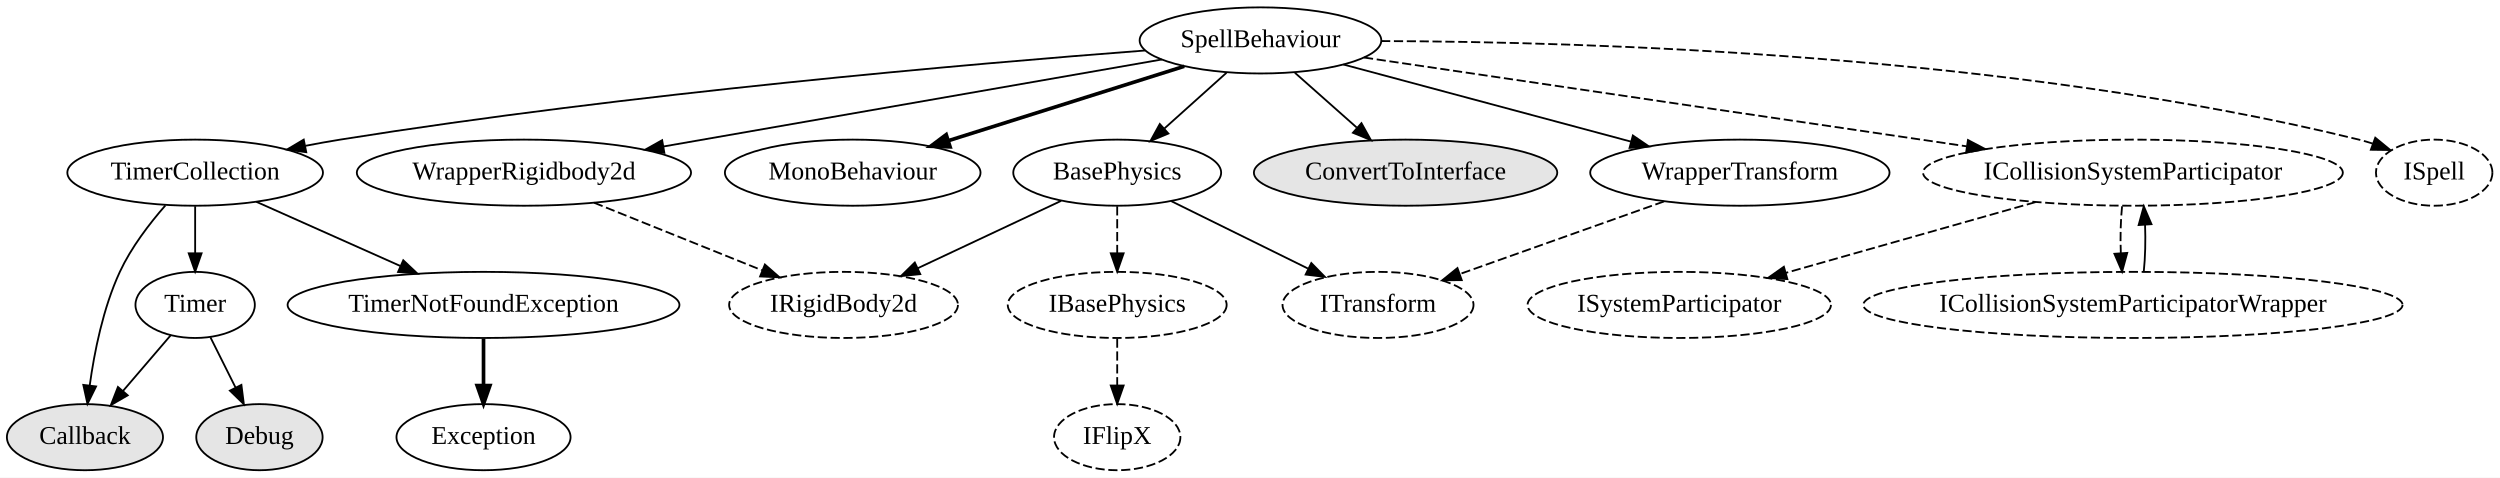
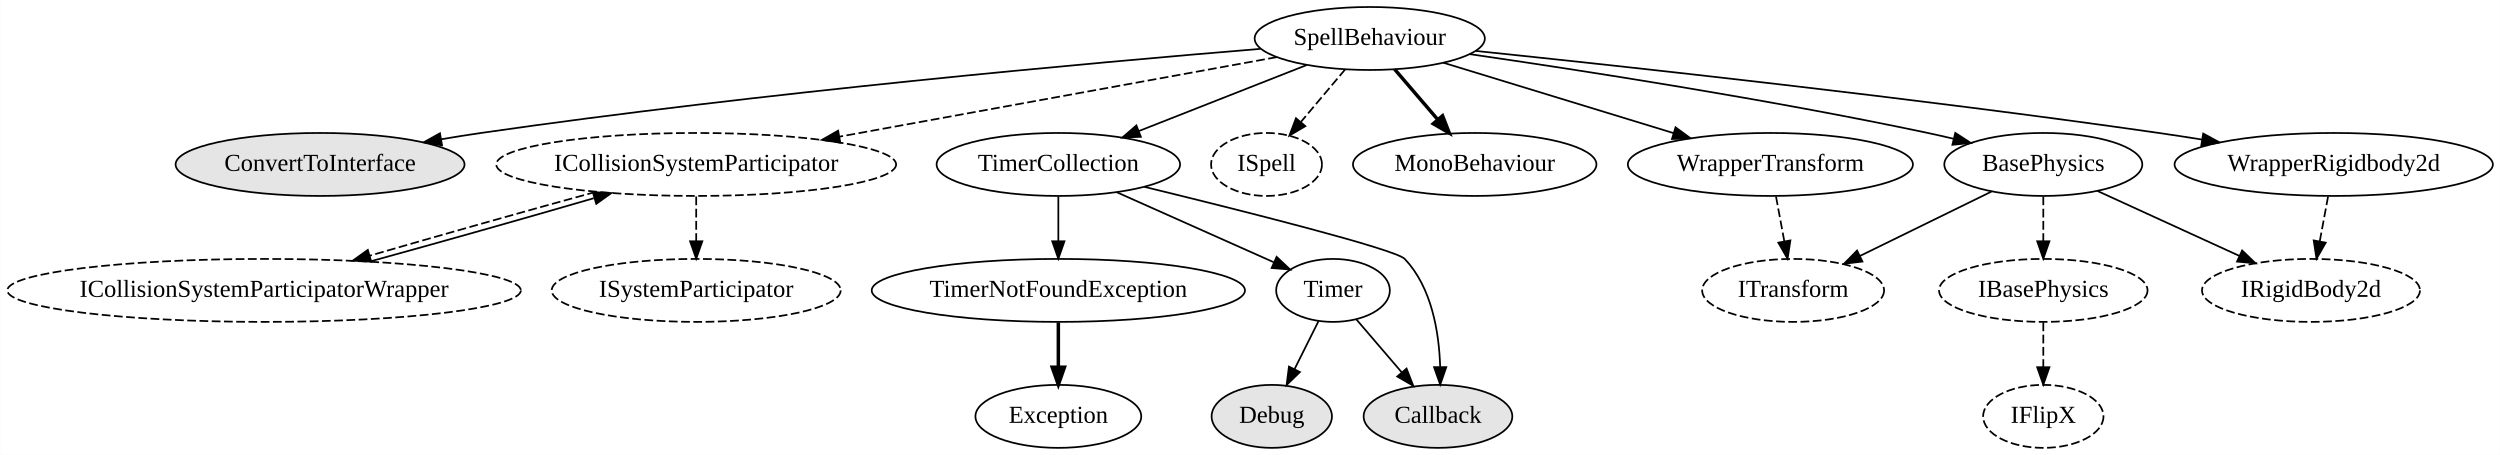
- <svg xmlns="http://www.w3.org/2000/svg" width="1361pt" height="260pt" viewBox="0.00 0.00 1361.09 260.00">
+ <svg xmlns="http://www.w3.org/2000/svg" width="1429pt" height="260pt" viewBox="0.00 0.00 1428.88 260.00">
  <g id="graph0" class="graph" transform="scale(1 1) rotate(0) translate(4 256)">
-     <polygon fill="white" stroke="none" points="-4,4 -4,-256 1357.09,-256 1357.09,4 -4,4" />
+     <polygon fill="white" stroke="none" points="-4,4 -4,-256 1424.88,-256 1424.88,4 -4,4" />
    <g id="node1" class="node">
-       <ellipse fill="none" stroke="black" stroke-dasharray="5,2" cx="455.246" cy="-90" rx="62.289" ry="18" />
-       <text text-anchor="middle" x="455.246" y="-86.3" font-family="Times New Roman,serif" font-size="14.00">IRigidBody2d</text>
+       <ellipse fill="#e5e5e5" stroke="black" cx="178.887" cy="-162" rx="82.585" ry="18" />
+       <text text-anchor="middle" x="178.887" y="-158.3" font-family="Times New Roman,serif" font-size="14.00">ConvertToInterface</text>
    </g>
    <g id="node2" class="node">
-       <ellipse fill="none" stroke="black" cx="259.246" cy="-90" rx="106.681" ry="18" />
-       <text text-anchor="middle" x="259.246" y="-86.3" font-family="Times New Roman,serif" font-size="14.00">TimerNotFoundException</text>
+       <ellipse fill="none" stroke="black" stroke-dasharray="5,2" cx="393.887" cy="-90" rx="82.585" ry="18" />
+       <text text-anchor="middle" x="393.887" y="-86.3" font-family="Times New Roman,serif" font-size="14.00">ISystemParticipator</text>
+     </g>
+     <g id="node3" class="node">
+       <ellipse fill="none" stroke="black" cx="1007.89" cy="-162" rx="81.486" ry="18" />
+       <text text-anchor="middle" x="1007.89" y="-158.3" font-family="Times New Roman,serif" font-size="14.00">WrapperTransform</text>
+     </g>
+     <g id="node12" class="node">
+       <ellipse fill="none" stroke="black" stroke-dasharray="5,2" cx="1020.89" cy="-90" rx="51.991" ry="18" />
+       <text text-anchor="middle" x="1020.89" y="-86.3" font-family="Times New Roman,serif" font-size="14.00">ITransform</text>
+     </g>
+     <g id="edge1" class="edge">
+       <path fill="none" stroke="black" stroke-dasharray="5,2" d="M1011.1,-143.697C1012.53,-135.983 1014.25,-126.712 1015.85,-118.112" />
+       <polygon fill="black" stroke="black" points="1019.33,-118.575 1017.71,-108.104 1012.44,-117.297 1019.33,-118.575" />
+     </g>
+     <g id="node4" class="node">
+       <ellipse fill="none" stroke="black" stroke-dasharray="5,2" cx="393.887" cy="-162" rx="114.28" ry="18" />
+       <text text-anchor="middle" x="393.887" y="-158.3" font-family="Times New Roman,serif" font-size="14.00">ICollisionSystemParticipator</text>
+     </g>
+     <g id="edge2" class="edge">
+       <path fill="none" stroke="black" stroke-dasharray="5,2" d="M393.887,-143.697C393.887,-135.983 393.887,-126.712 393.887,-118.112" />
+       <polygon fill="black" stroke="black" points="397.387,-118.104 393.887,-108.104 390.387,-118.104 397.387,-118.104" />
    </g>
    <g id="node14" class="node">
-       <ellipse fill="none" stroke="black" cx="259.246" cy="-18" rx="47.392" ry="18" />
-       <text text-anchor="middle" x="259.246" y="-14.3" font-family="Times New Roman,serif" font-size="14.00">Exception</text>
+       <ellipse fill="none" stroke="black" stroke-dasharray="5,2" cx="146.887" cy="-90" rx="146.774" ry="18" />
+       <text text-anchor="middle" x="146.887" y="-86.3" font-family="Times New Roman,serif" font-size="14.00">ICollisionSystemParticipatorWrapper</text>
    </g>
-     <g id="edge1" class="edge">
-       <path fill="none" stroke="black" stroke-width="2" d="M259.246,-71.697C259.246,-63.983 259.246,-54.712 259.246,-46.112" />
-       <polygon fill="black" stroke="black" stroke-width="2" points="262.746,-46.104 259.246,-36.104 255.746,-46.104 262.746,-46.104" />
+     <g id="edge3" class="edge">
+       <path fill="none" stroke="black" stroke-dasharray="5,2" d="M336.493,-146.326C297.721,-135.719 246.694,-121.3 207.307,-109.842" />
+       <polygon fill="black" stroke="black" points="208.139,-106.439 197.559,-106.997 206.177,-113.158 208.139,-106.439" />
    </g>
-     <g id="node3" class="node">
-       <ellipse fill="none" stroke="black" cx="682.246" cy="-234" rx="65.789" ry="18" />
-       <text text-anchor="middle" x="682.246" y="-230.3" font-family="Times New Roman,serif" font-size="14.00">SpellBehaviour</text>
+     <g id="node5" class="node">
+       <ellipse fill="none" stroke="black" stroke-dasharray="5,2" cx="719.887" cy="-162" rx="31.695" ry="18" />
+       <text text-anchor="middle" x="719.887" y="-158.3" font-family="Times New Roman,serif" font-size="14.00">ISpell</text>
    </g>
    <g id="node6" class="node">
-       <ellipse fill="none" stroke="black" cx="281.246" cy="-162" rx="90.984" ry="18" />
-       <text text-anchor="middle" x="281.246" y="-158.3" font-family="Times New Roman,serif" font-size="14.00">WrapperRigidbody2d</text>
+       <ellipse fill="none" stroke="black" cx="838.887" cy="-162" rx="69.588" ry="18" />
+       <text text-anchor="middle" x="838.887" y="-158.3" font-family="Times New Roman,serif" font-size="14.00">MonoBehaviour</text>
+     </g>
+     <g id="node7" class="node">
+       <ellipse fill="none" stroke="black" cx="778.887" cy="-234" rx="65.789" ry="18" />
+       <text text-anchor="middle" x="778.887" y="-230.3" font-family="Times New Roman,serif" font-size="14.00">SpellBehaviour</text>
    </g>
    <g id="edge8" class="edge">
-       <path fill="none" stroke="black" d="M628.582,-223.632C558.792,-211.449 436.461,-190.095 357.174,-176.254" />
-       <polygon fill="black" stroke="black" points="357.698,-172.793 347.245,-174.521 356.494,-179.689 357.698,-172.793" />
+       <path fill="none" stroke="black" d="M716.521,-228.086C620.511,-220.163 430.836,-203.085 270.887,-180 263.51,-178.935 255.821,-177.706 248.169,-176.405" />
+       <polygon fill="black" stroke="black" points="248.614,-172.93 238.161,-174.662 247.413,-179.826 248.614,-172.93" />
    </g>
-     <g id="node7" class="node">
-       <ellipse fill="none" stroke="black" cx="102.246" cy="-162" rx="69.588" ry="18" />
-       <text text-anchor="middle" x="102.246" y="-158.3" font-family="Times New Roman,serif" font-size="14.00">TimerCollection</text>
+     <g id="edge11" class="edge">
+       <path fill="none" stroke="black" d="M820.889,-220.161C857.868,-208.857 911.985,-192.315 952.498,-179.931" />
+       <polygon fill="black" stroke="black" points="953.684,-183.228 962.224,-176.958 951.638,-176.534 953.684,-183.228" />
+     </g>
+     <g id="edge6" class="edge">
+       <path fill="none" stroke="black" stroke-dasharray="5,2" d="M725.759,-223.34C661.105,-211.585 551.241,-191.61 475.748,-177.884" />
+       <polygon fill="black" stroke="black" points="476.26,-174.42 465.795,-176.074 475.008,-181.307 476.26,-174.42" />
+     </g>
+     <g id="edge5" class="edge">
+       <path fill="none" stroke="black" stroke-dasharray="5,2" d="M764.905,-216.411C757.344,-207.441 747.882,-196.215 739.587,-186.373" />
+       <polygon fill="black" stroke="black" points="742.081,-183.901 732.96,-178.511 736.729,-188.413 742.081,-183.901" />
+     </g>
+     <g id="edge4" class="edge">
+       <path fill="none" stroke="black" stroke-width="2" d="M793.106,-216.411C800.47,-207.82 809.607,-197.159 817.778,-187.627" />
+       <polygon fill="black" stroke="black" stroke-width="2" points="820.503,-189.827 824.353,-179.956 815.188,-185.271 820.503,-189.827" />
+     </g>
+     <g id="node15" class="node">
+       <ellipse fill="none" stroke="black" cx="600.887" cy="-162" rx="69.588" ry="18" />
+       <text text-anchor="middle" x="600.887" y="-158.3" font-family="Times New Roman,serif" font-size="14.00">TimerCollection</text>
+     </g>
+     <g id="edge9" class="edge">
+       <path fill="none" stroke="black" d="M742.866,-218.834C715.183,-207.948 676.748,-192.833 646.849,-181.075" />
+       <polygon fill="black" stroke="black" points="648.052,-177.787 637.465,-177.385 645.491,-184.302 648.052,-177.787" />
+     </g>
+     <g id="node16" class="node">
+       <ellipse fill="none" stroke="black" cx="1329.89" cy="-162" rx="90.984" ry="18" />
+       <text text-anchor="middle" x="1329.89" y="-158.3" font-family="Times New Roman,serif" font-size="14.00">WrapperRigidbody2d</text>
+     </g>
+     <g id="edge10" class="edge">
+       <path fill="none" stroke="black" d="M839.563,-226.871C926.281,-217.884 1090.59,-200.011 1229.89,-180 1237.88,-178.852 1246.22,-177.569 1254.52,-176.238" />
+       <polygon fill="black" stroke="black" points="1255.3,-179.657 1264.61,-174.595 1254.17,-172.748 1255.3,-179.657" />
+     </g>
+     <g id="node18" class="node">
+       <ellipse fill="none" stroke="black" cx="1163.89" cy="-162" rx="56.59" ry="18" />
+       <text text-anchor="middle" x="1163.89" y="-158.3" font-family="Times New Roman,serif" font-size="14.00">BasePhysics</text>
    </g>
    <g id="edge7" class="edge">
-       <path fill="none" stroke="black" d="M619.479,-228.52C524.314,-221.241 338,-205.084 181.246,-180 175.064,-179.011 168.637,-177.85 162.238,-176.607" />
-       <polygon fill="black" stroke="black" points="162.738,-173.138 152.245,-174.6 161.36,-180.001 162.738,-173.138" />
+       <path fill="none" stroke="black" d="M835.928,-225.06C899.969,-215.79 1006.85,-199.249 1097.89,-180 1102.63,-178.997 1107.54,-177.88 1112.46,-176.711" />
+       <polygon fill="black" stroke="black" points="1113.59,-180.036 1122.47,-174.257 1111.93,-173.237 1113.59,-180.036" />
    </g>
    <g id="node8" class="node">
-       <ellipse fill="none" stroke="black" cx="460.246" cy="-162" rx="69.588" ry="18" />
-       <text text-anchor="middle" x="460.246" y="-158.3" font-family="Times New Roman,serif" font-size="14.00">MonoBehaviour</text>
-     </g>
-     <g id="edge2" class="edge">
-       <path fill="none" stroke="black" stroke-width="2" d="M640.75,-219.916C604.422,-208.461 551.475,-191.766 512.313,-179.417" />
-       <polygon fill="black" stroke="black" stroke-width="2" points="513.261,-176.047 502.672,-176.377 511.156,-182.723 513.261,-176.047" />
+       <ellipse fill="none" stroke="black" stroke-dasharray="5,2" cx="1163.89" cy="-18" rx="34.394" ry="18" />
+       <text text-anchor="middle" x="1163.89" y="-14.3" font-family="Times New Roman,serif" font-size="14.00">IFlipX</text>
    </g>
    <g id="node9" class="node">
-       <ellipse fill="none" stroke="black" cx="604.246" cy="-162" rx="56.59" ry="18" />
-       <text text-anchor="middle" x="604.246" y="-158.3" font-family="Times New Roman,serif" font-size="14.00">BasePhysics</text>
-     </g>
-     <g id="edge5" class="edge">
-       <path fill="none" stroke="black" d="M663.761,-216.411C653.683,-207.367 641.051,-196.03 630.019,-186.13" />
-       <polygon fill="black" stroke="black" points="632.11,-183.303 622.329,-179.228 627.434,-188.512 632.11,-183.303" />
+       <ellipse fill="none" stroke="black" cx="600.887" cy="-18" rx="47.392" ry="18" />
+       <text text-anchor="middle" x="600.887" y="-14.3" font-family="Times New Roman,serif" font-size="14.00">Exception</text>
    </g>
    <g id="node10" class="node">
-       <ellipse fill="#e5e5e5" stroke="black" cx="761.246" cy="-162" rx="82.585" ry="18" />
-       <text text-anchor="middle" x="761.246" y="-158.3" font-family="Times New Roman,serif" font-size="14.00">ConvertToInterface</text>
-     </g>
-     <g id="edge6" class="edge">
-       <path fill="none" stroke="black" d="M700.968,-216.411C711.028,-207.497 723.602,-196.355 734.659,-186.558" />
-       <polygon fill="black" stroke="black" points="737.222,-188.964 742.385,-179.713 732.579,-183.725 737.222,-188.964" />
-     </g>
-     <g id="node12" class="node">
-       <ellipse fill="none" stroke="black" cx="943.246" cy="-162" rx="81.486" ry="18" />
-       <text text-anchor="middle" x="943.246" y="-158.3" font-family="Times New Roman,serif" font-size="14.00">WrapperTransform</text>
-     </g>
-     <g id="edge9" class="edge">
-       <path fill="none" stroke="black" d="M727.411,-220.887C770.727,-209.27 836.378,-191.662 883.899,-178.917" />
-       <polygon fill="black" stroke="black" points="884.998,-182.246 893.75,-176.275 883.185,-175.485 884.998,-182.246" />
-     </g>
-     <g id="node15" class="node">
-       <ellipse fill="none" stroke="black" stroke-dasharray="5,2" cx="1157.25" cy="-162" rx="114.28" ry="18" />
-       <text text-anchor="middle" x="1157.25" y="-158.3" font-family="Times New Roman,serif" font-size="14.00">ICollisionSystemParticipator</text>
-     </g>
-     <g id="edge4" class="edge">
-       <path fill="none" stroke="black" stroke-dasharray="5,2" d="M738.6,-224.695C819.654,-212.75 970.012,-190.592 1066.75,-176.337" />
-       <polygon fill="black" stroke="black" points="1067.43,-179.774 1076.81,-174.854 1066.41,-172.849 1067.43,-179.774" />
-     </g>
-     <g id="node16" class="node">
-       <ellipse fill="none" stroke="black" stroke-dasharray="5,2" cx="1321.25" cy="-162" rx="31.695" ry="18" />
-       <text text-anchor="middle" x="1321.25" y="-158.3" font-family="Times New Roman,serif" font-size="14.00">ISpell</text>
-     </g>
-     <g id="edge3" class="edge">
-       <path fill="none" stroke="black" stroke-dasharray="5,2" d="M747.904,-233.652C859.127,-233.329 1090.96,-226.467 1280.25,-180 1282.73,-179.389 1285.27,-178.65 1287.79,-177.827" />
-       <polygon fill="black" stroke="black" points="1289.19,-181.044 1297.38,-174.324 1286.78,-174.47 1289.19,-181.044" />
-     </g>
-     <g id="node4" class="node">
-       <ellipse fill="none" stroke="black" stroke-dasharray="5,2" cx="604.246" cy="-90" rx="59.59" ry="18" />
-       <text text-anchor="middle" x="604.246" y="-86.3" font-family="Times New Roman,serif" font-size="14.00">IBasePhysics</text>
+       <ellipse fill="none" stroke="black" cx="757.887" cy="-90" rx="32.494" ry="18" />
+       <text text-anchor="middle" x="757.887" y="-86.3" font-family="Times New Roman,serif" font-size="14.00">Timer</text>
    </g>
    <g id="node13" class="node">
-       <ellipse fill="none" stroke="black" stroke-dasharray="5,2" cx="604.246" cy="-18" rx="34.394" ry="18" />
-       <text text-anchor="middle" x="604.246" y="-14.3" font-family="Times New Roman,serif" font-size="14.00">IFlipX</text>
+       <ellipse fill="#e5e5e5" stroke="black" cx="722.887" cy="-18" rx="34.394" ry="18" />
+       <text text-anchor="middle" x="722.887" y="-14.3" font-family="Times New Roman,serif" font-size="14.00">Debug</text>
    </g>
-     <g id="edge10" class="edge">
-       <path fill="none" stroke="black" stroke-dasharray="5,2" d="M604.246,-71.697C604.246,-63.983 604.246,-54.712 604.246,-46.112" />
-       <polygon fill="black" stroke="black" points="607.746,-46.104 604.246,-36.104 600.746,-46.104 607.746,-46.104" />
+     <g id="edge13" class="edge">
+       <path fill="none" stroke="black" d="M749.592,-72.411C745.512,-64.249 740.497,-54.22 735.92,-45.065" />
+       <polygon fill="black" stroke="black" points="738.968,-43.335 731.365,-35.956 732.707,-46.466 738.968,-43.335" />
    </g>
-     <g id="node5" class="node">
-       <ellipse fill="none" stroke="black" stroke-dasharray="5,2" cx="910.246" cy="-90" rx="82.585" ry="18" />
-       <text text-anchor="middle" x="910.246" y="-86.3" font-family="Times New Roman,serif" font-size="14.00">ISystemParticipator</text>
+     <g id="node20" class="node">
+       <ellipse fill="#e5e5e5" stroke="black" cx="817.887" cy="-18" rx="42.494" ry="18" />
+       <text text-anchor="middle" x="817.887" y="-14.3" font-family="Times New Roman,serif" font-size="14.00">Callback</text>
    </g>
-     <g id="edge11" class="edge">
-       <path fill="none" stroke="black" stroke-dasharray="5,2" d="M319.431,-145.638C346.367,-134.802 382.533,-120.252 410.772,-108.892" />
-       <polygon fill="black" stroke="black" points="412.431,-111.997 420.402,-105.018 409.818,-105.503 412.431,-111.997" />
+     <g id="edge12" class="edge">
+       <path fill="none" stroke="black" d="M771.203,-73.465C778.831,-64.566 788.568,-53.205 797.175,-43.164" />
+       <polygon fill="black" stroke="black" points="799.922,-45.338 803.772,-35.467 794.607,-40.782 799.922,-45.338" />
+     </g>
+     <g id="node11" class="node">
+       <ellipse fill="none" stroke="black" stroke-dasharray="5,2" cx="1316.89" cy="-90" rx="62.289" ry="18" />
+       <text text-anchor="middle" x="1316.89" y="-86.3" font-family="Times New Roman,serif" font-size="14.00">IRigidBody2d</text>
    </g>
    <g id="edge14" class="edge">
-       <path fill="none" stroke="black" d="M135.542,-146.155C158.369,-135.977 188.932,-122.35 213.967,-111.188" />
-       <polygon fill="black" stroke="black" points="215.556,-114.312 223.264,-107.043 212.706,-107.919 215.556,-114.312" />
+       <path fill="none" stroke="black" d="M207.101,-106.447C246.119,-117.143 296.621,-131.426 335.309,-142.694" />
+       <polygon fill="black" stroke="black" points="334.801,-146.192 345.381,-145.638 336.765,-139.473 334.801,-146.192" />
    </g>
-     <g id="node18" class="node">
-       <ellipse fill="#e5e5e5" stroke="black" cx="42.246" cy="-18" rx="42.494" ry="18" />
-       <text text-anchor="middle" x="42.246" y="-14.3" font-family="Times New Roman,serif" font-size="14.00">Callback</text>
-     </g>
-     <g id="edge13" class="edge">
-       <path fill="none" stroke="black" d="M86.038,-144.166C77.444,-134.344 67.415,-121.297 61.246,-108 52.131,-88.351 47.329,-64.223 44.836,-46.049" />
-       <polygon fill="black" stroke="black" points="48.309,-45.615 43.619,-36.114 41.361,-46.466 48.309,-45.615" />
+     <g id="edge15" class="edge">
+       <path fill="none" stroke="black" d="M634.183,-146.155C660.638,-134.36 697.483,-117.932 724.073,-106.076" />
+       <polygon fill="black" stroke="black" points="725.658,-109.202 733.366,-101.933 722.808,-102.808 725.658,-109.202" />
    </g>
    <g id="node19" class="node">
-       <ellipse fill="none" stroke="black" cx="102.246" cy="-90" rx="32.494" ry="18" />
-       <text text-anchor="middle" x="102.246" y="-86.3" font-family="Times New Roman,serif" font-size="14.00">Timer</text>
-     </g>
-     <g id="edge12" class="edge">
-       <path fill="none" stroke="black" d="M102.246,-143.697C102.246,-135.983 102.246,-126.712 102.246,-118.112" />
-       <polygon fill="black" stroke="black" points="105.746,-118.104 102.246,-108.104 98.746,-118.104 105.746,-118.104" />
+       <ellipse fill="none" stroke="black" cx="600.887" cy="-90" rx="106.681" ry="18" />
+       <text text-anchor="middle" x="600.887" y="-86.3" font-family="Times New Roman,serif" font-size="14.00">TimerNotFoundException</text>
    </g>
    <g id="edge17" class="edge">
-       <path fill="none" stroke="black" d="M573.734,-146.666C551.161,-136.061 520.194,-121.512 495.579,-109.948" />
-       <polygon fill="black" stroke="black" points="497.026,-106.761 486.486,-105.677 494.049,-113.097 497.026,-106.761" />
-     </g>
-     <g id="edge15" class="edge">
-       <path fill="none" stroke="black" stroke-dasharray="5,2" d="M604.246,-143.697C604.246,-135.983 604.246,-126.712 604.246,-118.112" />
-       <polygon fill="black" stroke="black" points="607.746,-118.104 604.246,-108.104 600.746,-118.104 607.746,-118.104" />
-     </g>
-     <g id="node20" class="node">
-       <ellipse fill="none" stroke="black" stroke-dasharray="5,2" cx="746.246" cy="-90" rx="51.991" ry="18" />
-       <text text-anchor="middle" x="746.246" y="-86.3" font-family="Times New Roman,serif" font-size="14.00">ITransform</text>
+       <path fill="none" stroke="black" d="M600.887,-143.697C600.887,-135.983 600.887,-126.712 600.887,-118.112" />
+       <polygon fill="black" stroke="black" points="604.387,-118.104 600.887,-108.104 597.387,-118.104 604.387,-118.104" />
    </g>
    <g id="edge16" class="edge">
-       <path fill="none" stroke="black" d="M633.669,-146.496C655.231,-135.867 684.693,-121.343 708.069,-109.82" />
-       <polygon fill="black" stroke="black" points="709.925,-112.807 717.347,-105.246 706.83,-106.528 709.925,-112.807" />
-     </g>
-     <g id="node11" class="node">
-       <ellipse fill="#e5e5e5" stroke="black" cx="137.246" cy="-18" rx="34.394" ry="18" />
-       <text text-anchor="middle" x="137.246" y="-14.3" font-family="Times New Roman,serif" font-size="14.00">Debug</text>
+       <path fill="none" stroke="black" d="M650.144,-149.175C707.064,-135.31 793.648,-113.514 798.887,-108 814.404,-91.667 818.53,-65.916 819.14,-46.307" />
+       <polygon fill="black" stroke="black" points="822.64,-46.153 819.167,-36.143 815.641,-46.134 822.64,-46.153" />
    </g>
    <g id="edge18" class="edge">
-       <path fill="none" stroke="black" stroke-dasharray="5,2" d="M901.949,-146.326C869.396,-134.759 824.088,-118.66 790.738,-106.809" />
-       <polygon fill="black" stroke="black" points="791.829,-103.483 781.234,-103.432 789.485,-110.079 791.829,-103.483" />
+       <path fill="none" stroke="black" stroke-dasharray="5,2" d="M1326.67,-143.697C1325.24,-135.983 1323.52,-126.712 1321.92,-118.112" />
+       <polygon fill="black" stroke="black" points="1325.33,-117.297 1320.06,-108.104 1318.45,-118.575 1325.33,-117.297" />
+     </g>
+     <g id="node17" class="node">
+       <ellipse fill="none" stroke="black" stroke-dasharray="5,2" cx="1163.89" cy="-90" rx="59.59" ry="18" />
+       <text text-anchor="middle" x="1163.89" y="-86.3" font-family="Times New Roman,serif" font-size="14.00">IBasePhysics</text>
    </g>
    <g id="edge19" class="edge">
-       <path fill="none" stroke="black" stroke-dasharray="5,2" d="M1104.26,-145.983C1064.23,-134.64 1009.35,-119.085 968.166,-107.415" />
-       <polygon fill="black" stroke="black" points="969.116,-104.046 958.54,-104.687 967.207,-110.781 969.116,-104.046" />
+       <path fill="none" stroke="black" stroke-dasharray="5,2" d="M1163.89,-71.697C1163.89,-63.983 1163.89,-54.712 1163.89,-46.112" />
+       <polygon fill="black" stroke="black" points="1167.39,-46.104 1163.89,-36.104 1160.39,-46.104 1167.39,-46.104" />
    </g>
-     <g id="node17" class="node">
-       <ellipse fill="none" stroke="black" stroke-dasharray="5,2" cx="1157.25" cy="-90" rx="146.774" ry="18" />
-       <text text-anchor="middle" x="1157.25" y="-86.3" font-family="Times New Roman,serif" font-size="14.00">ICollisionSystemParticipatorWrapper</text>
+     <g id="edge22" class="edge">
+       <path fill="none" stroke="black" d="M1194.85,-146.834C1218.15,-136.172 1250.33,-121.453 1275.79,-109.805" />
+       <polygon fill="black" stroke="black" points="1277.55,-112.849 1285.18,-105.505 1274.63,-106.483 1277.55,-112.849" />
+     </g>
+     <g id="edge21" class="edge">
+       <path fill="none" stroke="black" d="M1134.26,-146.496C1112.45,-135.819 1082.61,-121.214 1059.02,-109.667" />
+       <polygon fill="black" stroke="black" points="1060.51,-106.499 1049.99,-105.246 1057.43,-112.786 1060.51,-106.499" />
    </g>
    <g id="edge20" class="edge">
-       <path fill="none" stroke="black" stroke-dasharray="5,2" d="M1151.33,-143.697C1150.53,-135.983 1150.31,-126.712 1150.65,-118.112" />
-       <polygon fill="black" stroke="black" points="1154.14,-118.324 1151.35,-108.104 1147.16,-117.836 1154.14,-118.324" />
-     </g>
-     <g id="edge21" class="edge">
-       <path fill="none" stroke="black" d="M1163.14,-108.104C1163.95,-115.791 1164.18,-125.054 1163.85,-133.665" />
-       <polygon fill="black" stroke="black" points="1160.35,-133.48 1163.16,-143.697 1167.34,-133.96 1160.35,-133.48" />
+       <path fill="none" stroke="black" stroke-dasharray="5,2" d="M1163.89,-143.697C1163.89,-135.983 1163.89,-126.712 1163.89,-118.112" />
+       <polygon fill="black" stroke="black" points="1167.39,-118.104 1163.89,-108.104 1160.39,-118.104 1167.39,-118.104" />
    </g>
    <g id="edge23" class="edge">
-       <path fill="none" stroke="black" d="M110.541,-72.411C114.622,-64.249 119.636,-54.22 124.214,-45.065" />
-       <polygon fill="black" stroke="black" points="127.426,-46.466 128.768,-35.956 121.165,-43.335 127.426,-46.466" />
-     </g>
-     <g id="edge22" class="edge">
-       <path fill="none" stroke="black" d="M88.93,-73.465C81.303,-64.566 71.565,-53.205 62.959,-43.164" />
-       <polygon fill="black" stroke="black" points="65.526,-40.782 56.361,-35.467 60.212,-45.338 65.526,-40.782" />
+       <path fill="none" stroke="black" stroke-width="2" d="M600.887,-71.697C600.887,-63.983 600.887,-54.712 600.887,-46.112" />
+       <polygon fill="black" stroke="black" stroke-width="2" points="604.387,-46.104 600.887,-36.104 597.387,-46.104 604.387,-46.104" />
    </g>
  </g>
</svg>
